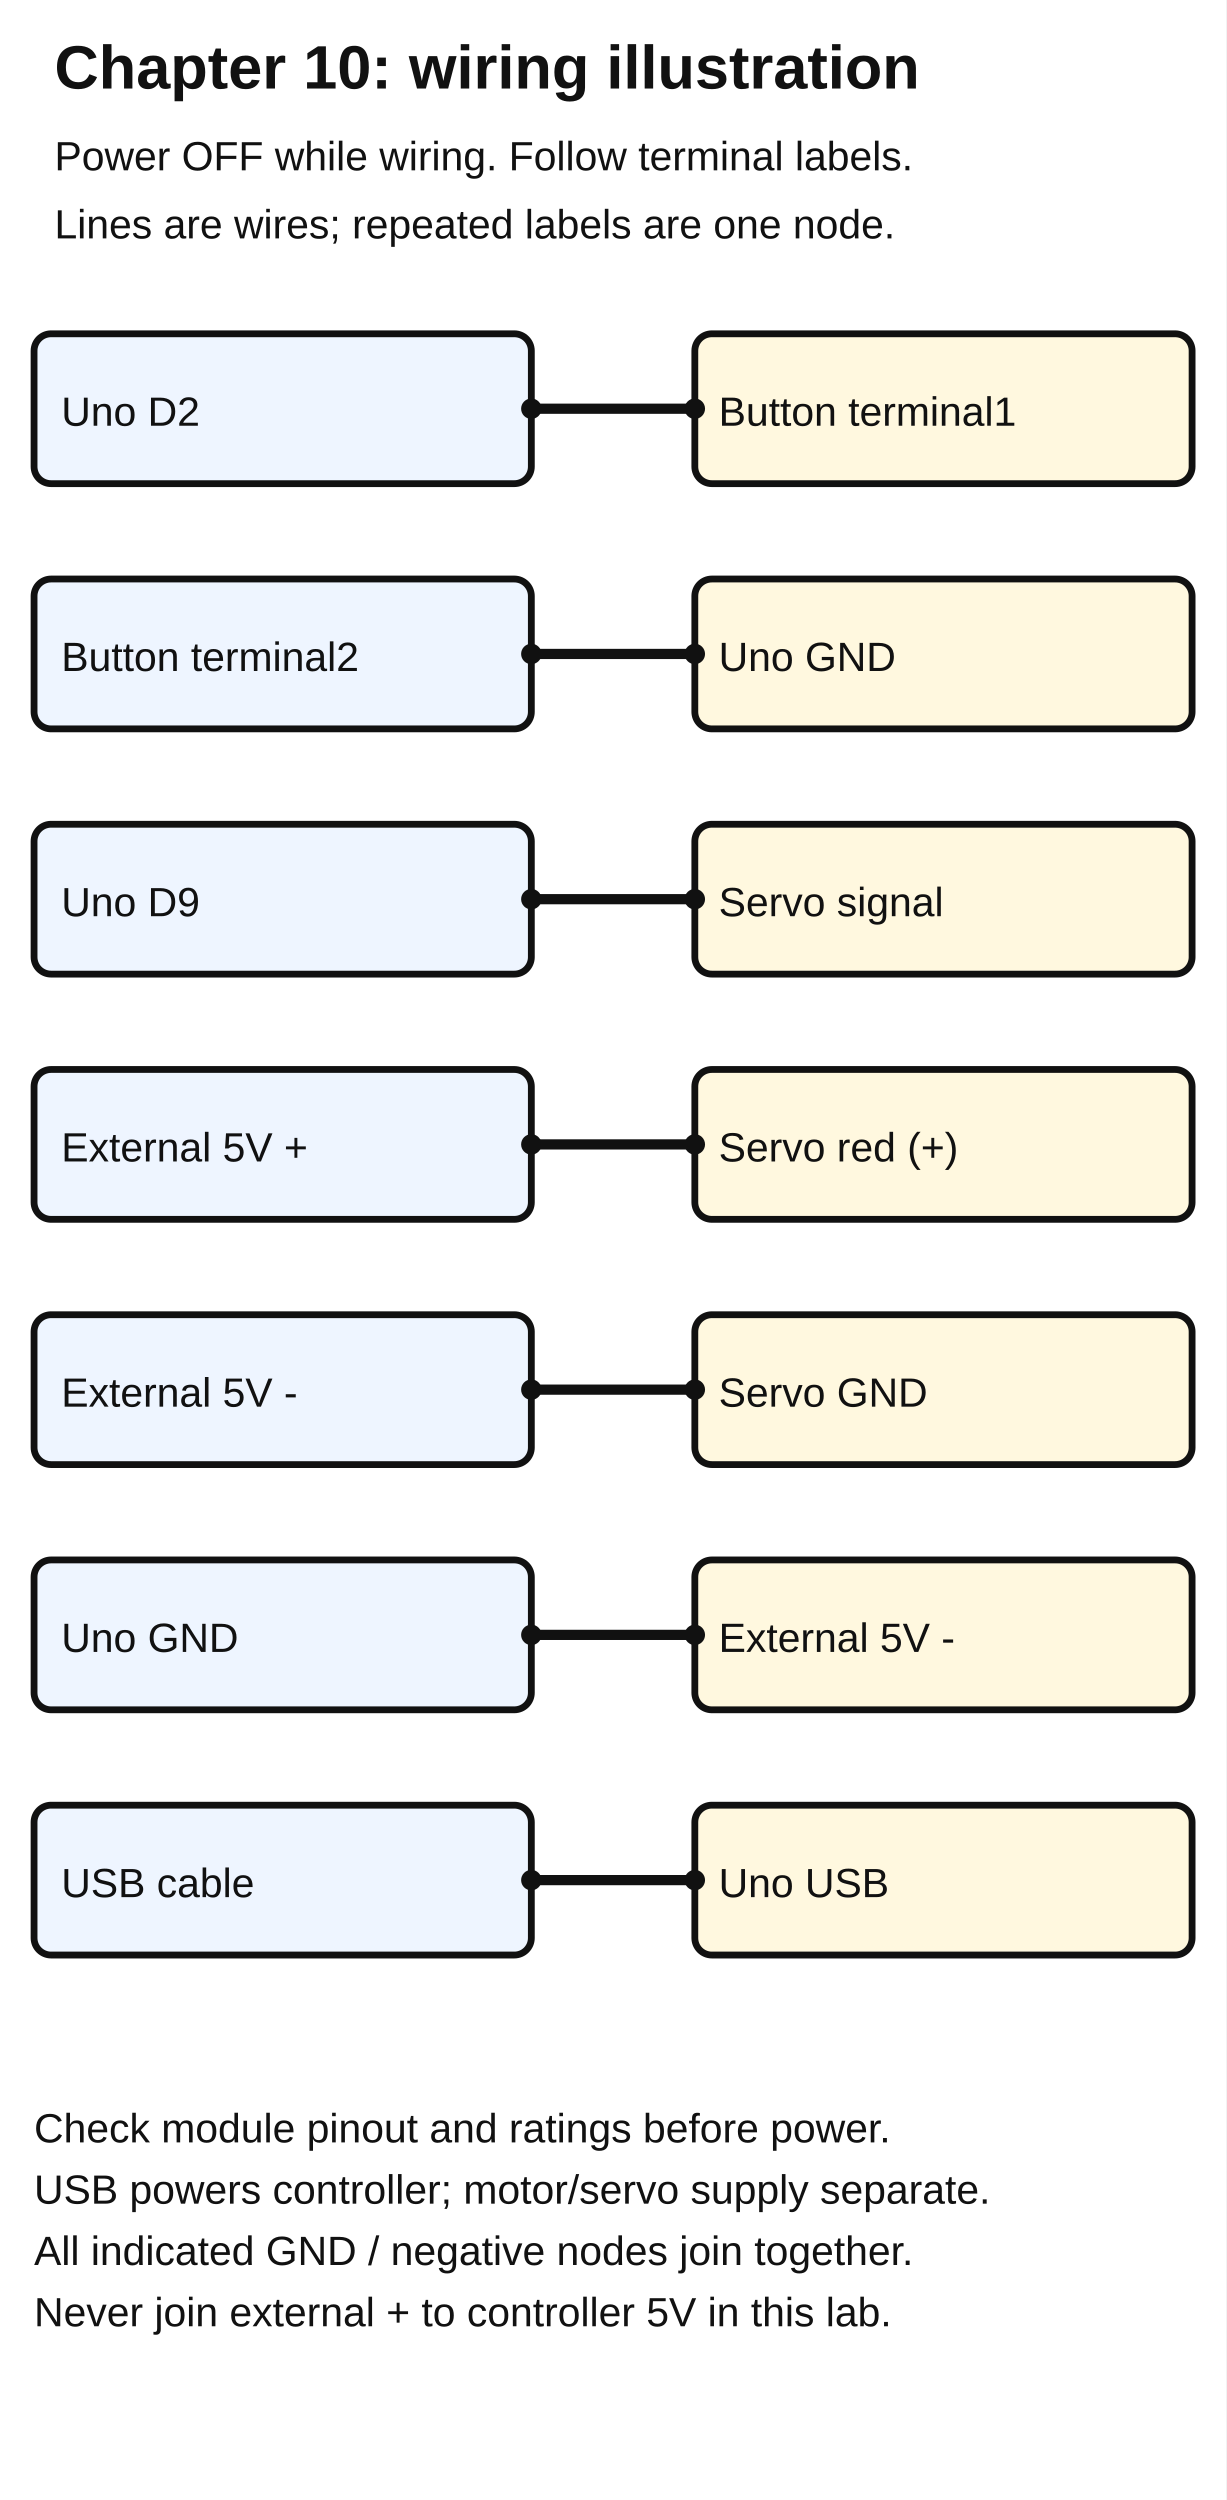
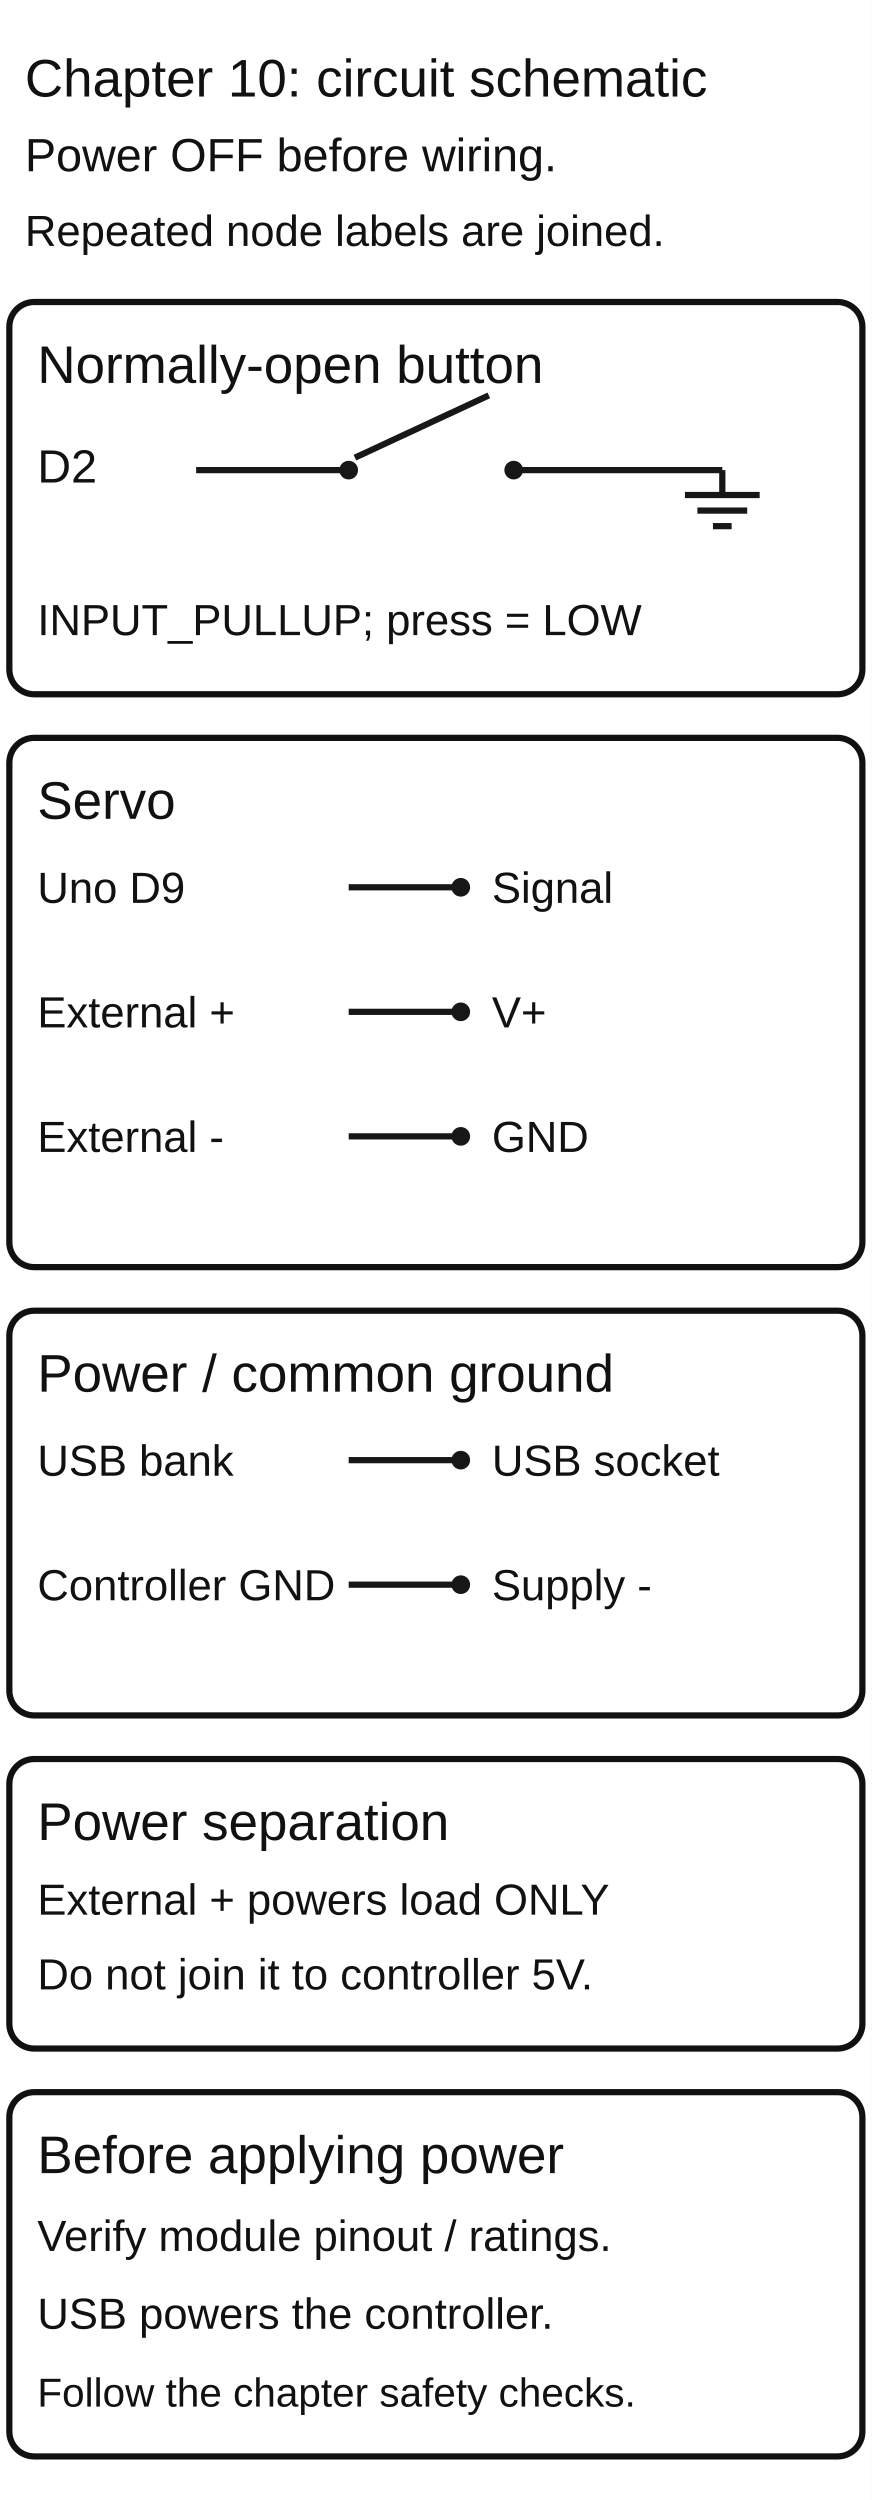
- <svg xmlns="http://www.w3.org/2000/svg" viewBox="0 0 360 734" width="360" height="734">
-   <rect width="360" height="734" fill="white" />
-   <style>text{font-family:Arial,sans-serif;font-size:12px;fill:#111}.head{font-size:18px;font-weight:bold}</style>
-   <text x="16" y="26" class="head">Chapter 10: wiring illustration</text>
-   <text x="16" y="50">Power OFF while wiring. Follow terminal labels.</text>
-   <text x="16" y="70">Lines are wires; repeated labels are one node.</text>
-   <rect x="10" y="98" width="146" height="44" rx="5" fill="#eef5ff" stroke="#111" stroke-width="2" />
-   <rect x="204" y="98" width="146" height="44" rx="5" fill="#fff8df" stroke="#111" stroke-width="2" />
-   <path d="M156 120 H204" stroke="#111" stroke-width="3" />
-   <circle cx="156" cy="120" r="3" fill="#111" />
-   <circle cx="204" cy="120" r="3" fill="#111" />
-   <text x="18" y="125">Uno D2</text>
-   <text x="211" y="125">Button terminal1</text>
-   <rect x="10" y="170" width="146" height="44" rx="5" fill="#eef5ff" stroke="#111" stroke-width="2" />
-   <rect x="204" y="170" width="146" height="44" rx="5" fill="#fff8df" stroke="#111" stroke-width="2" />
-   <path d="M156 192 H204" stroke="#111" stroke-width="3" />
-   <circle cx="156" cy="192" r="3" fill="#111" />
-   <circle cx="204" cy="192" r="3" fill="#111" />
-   <text x="18" y="197">Button terminal2</text>
-   <text x="211" y="197">Uno GND</text>
-   <rect x="10" y="242" width="146" height="44" rx="5" fill="#eef5ff" stroke="#111" stroke-width="2" />
-   <rect x="204" y="242" width="146" height="44" rx="5" fill="#fff8df" stroke="#111" stroke-width="2" />
-   <path d="M156 264 H204" stroke="#111" stroke-width="3" />
-   <circle cx="156" cy="264" r="3" fill="#111" />
-   <circle cx="204" cy="264" r="3" fill="#111" />
-   <text x="18" y="269">Uno D9</text>
-   <text x="211" y="269">Servo signal</text>
-   <rect x="10" y="314" width="146" height="44" rx="5" fill="#eef5ff" stroke="#111" stroke-width="2" />
-   <rect x="204" y="314" width="146" height="44" rx="5" fill="#fff8df" stroke="#111" stroke-width="2" />
-   <path d="M156 336 H204" stroke="#111" stroke-width="3" />
-   <circle cx="156" cy="336" r="3" fill="#111" />
-   <circle cx="204" cy="336" r="3" fill="#111" />
-   <text x="18" y="341">External 5V +</text>
-   <text x="211" y="341">Servo red (+)</text>
-   <rect x="10" y="386" width="146" height="44" rx="5" fill="#eef5ff" stroke="#111" stroke-width="2" />
-   <rect x="204" y="386" width="146" height="44" rx="5" fill="#fff8df" stroke="#111" stroke-width="2" />
-   <path d="M156 408 H204" stroke="#111" stroke-width="3" />
-   <circle cx="156" cy="408" r="3" fill="#111" />
-   <circle cx="204" cy="408" r="3" fill="#111" />
-   <text x="18" y="413">External 5V -</text>
-   <text x="211" y="413">Servo GND</text>
-   <rect x="10" y="458" width="146" height="44" rx="5" fill="#eef5ff" stroke="#111" stroke-width="2" />
-   <rect x="204" y="458" width="146" height="44" rx="5" fill="#fff8df" stroke="#111" stroke-width="2" />
-   <path d="M156 480 H204" stroke="#111" stroke-width="3" />
-   <circle cx="156" cy="480" r="3" fill="#111" />
-   <circle cx="204" cy="480" r="3" fill="#111" />
-   <text x="18" y="485">Uno GND</text>
-   <text x="211" y="485">External 5V -</text>
-   <rect x="10" y="530" width="146" height="44" rx="5" fill="#eef5ff" stroke="#111" stroke-width="2" />
-   <rect x="204" y="530" width="146" height="44" rx="5" fill="#fff8df" stroke="#111" stroke-width="2" />
-   <path d="M156 552 H204" stroke="#111" stroke-width="3" />
-   <circle cx="156" cy="552" r="3" fill="#111" />
-   <circle cx="204" cy="552" r="3" fill="#111" />
-   <text x="18" y="557">USB cable</text>
-   <text x="211" y="557">Uno USB</text>
-   <text x="10" y="629">Check module pinout and ratings before power.</text>
-   <text x="10" y="647">USB powers controller; motor/servo supply separate.</text>
-   <text x="10" y="665">All indicated GND / negative nodes join together.</text>
-   <text x="10" y="683">Never join external + to controller 5V in this lab.</text>
+ <svg xmlns="http://www.w3.org/2000/svg" viewBox="0 0 280 803" width="280" height="803">
+   <rect width="280" height="803" fill="white" />
+   <g font-family="Arial,sans-serif" fill="#111">
+     <text x="8" y="31" font-size="17">Chapter 10: circuit schematic</text>
+     <text x="8" y="55" font-size="15">Power OFF before wiring.</text>
+     <text x="8" y="79" font-size="14">Repeated node labels are joined.</text>
+     <rect x="3" y="97" width="274" height="126" rx="8" fill="white" stroke="#111" stroke-width="2" />
+     <text x="12" y="123" font-size="17">Normally-open button</text>
+     <text x="12" y="155" font-size="15">D2</text>
+     <path d="M63,151 L112,151" fill="none" stroke="#171717" stroke-width="2" />
+     <circle cx="112" cy="151" r="3" fill="#171717" />
+     <circle cx="165" cy="151" r="3" fill="#171717" />
+     <path d="M114,147 L157,127" fill="none" stroke="#171717" stroke-width="2" />
+     <path d="M165,151 L232,151" fill="none" stroke="#171717" stroke-width="2" />
+     <path d="M232,151 L232,159" fill="none" stroke="#171717" stroke-width="2" />
+     <path d="M220,159 L244,159" fill="none" stroke="#171717" stroke-width="2" />
+     <path d="M224,164 L240,164" fill="none" stroke="#171717" stroke-width="2" />
+     <path d="M229,169 L235,169" fill="none" stroke="#171717" stroke-width="2" />
+     <text x="12" y="204" font-size="14">INPUT_PULLUP; press = LOW</text>
+     <rect x="3" y="237" width="274" height="170" rx="8" fill="white" stroke="#111" stroke-width="2" />
+     <text x="12" y="263" font-size="17">Servo</text>
+     <text x="12" y="290" font-size="14">Uno D9</text>
+     <path d="M112,285 L148,285" fill="none" stroke="#171717" stroke-width="2" />
+     <circle cx="148" cy="285" r="3" fill="#171717" />
+     <text x="158" y="290" font-size="14">Signal</text>
+     <text x="12" y="330" font-size="14">External +</text>
+     <path d="M112,325 L148,325" fill="none" stroke="#171717" stroke-width="2" />
+     <circle cx="148" cy="325" r="3" fill="#171717" />
+     <text x="158" y="330" font-size="14">V+</text>
+     <text x="12" y="370" font-size="14">External -</text>
+     <path d="M112,365 L148,365" fill="none" stroke="#171717" stroke-width="2" />
+     <circle cx="148" cy="365" r="3" fill="#171717" />
+     <text x="158" y="370" font-size="14">GND</text>
+     <rect x="3" y="421" width="274" height="130" rx="8" fill="white" stroke="#111" stroke-width="2" />
+     <text x="12" y="447" font-size="17">Power / common ground</text>
+     <text x="12" y="474" font-size="14">USB bank</text>
+     <path d="M112,469 L148,469" fill="none" stroke="#171717" stroke-width="2" />
+     <circle cx="148" cy="469" r="3" fill="#171717" />
+     <text x="158" y="474" font-size="14">USB socket</text>
+     <text x="12" y="514" font-size="14">Controller GND</text>
+     <path d="M112,509 L148,509" fill="none" stroke="#171717" stroke-width="2" />
+     <circle cx="148" cy="509" r="3" fill="#171717" />
+     <text x="158" y="514" font-size="14">Supply -</text>
+     <rect x="3" y="565" width="274" height="93" rx="8" fill="white" stroke="#111" stroke-width="2" />
+     <text x="12" y="591" font-size="17">Power separation</text>
+     <text x="12" y="615" font-size="14">External + powers load ONLY</text>
+     <text x="12" y="639" font-size="14">Do not join it to controller 5V.</text>
+     <rect x="3" y="672" width="274" height="117" rx="8" fill="white" stroke="#111" stroke-width="2" />
+     <text x="12" y="698" font-size="17">Before applying power</text>
+     <text x="12" y="723" font-size="14">Verify module pinout / ratings.</text>
+     <text x="12" y="748" font-size="14">USB powers the controller.</text>
+     <text x="12" y="773" font-size="13">Follow the chapter safety checks.</text>
+   </g>
</svg>
